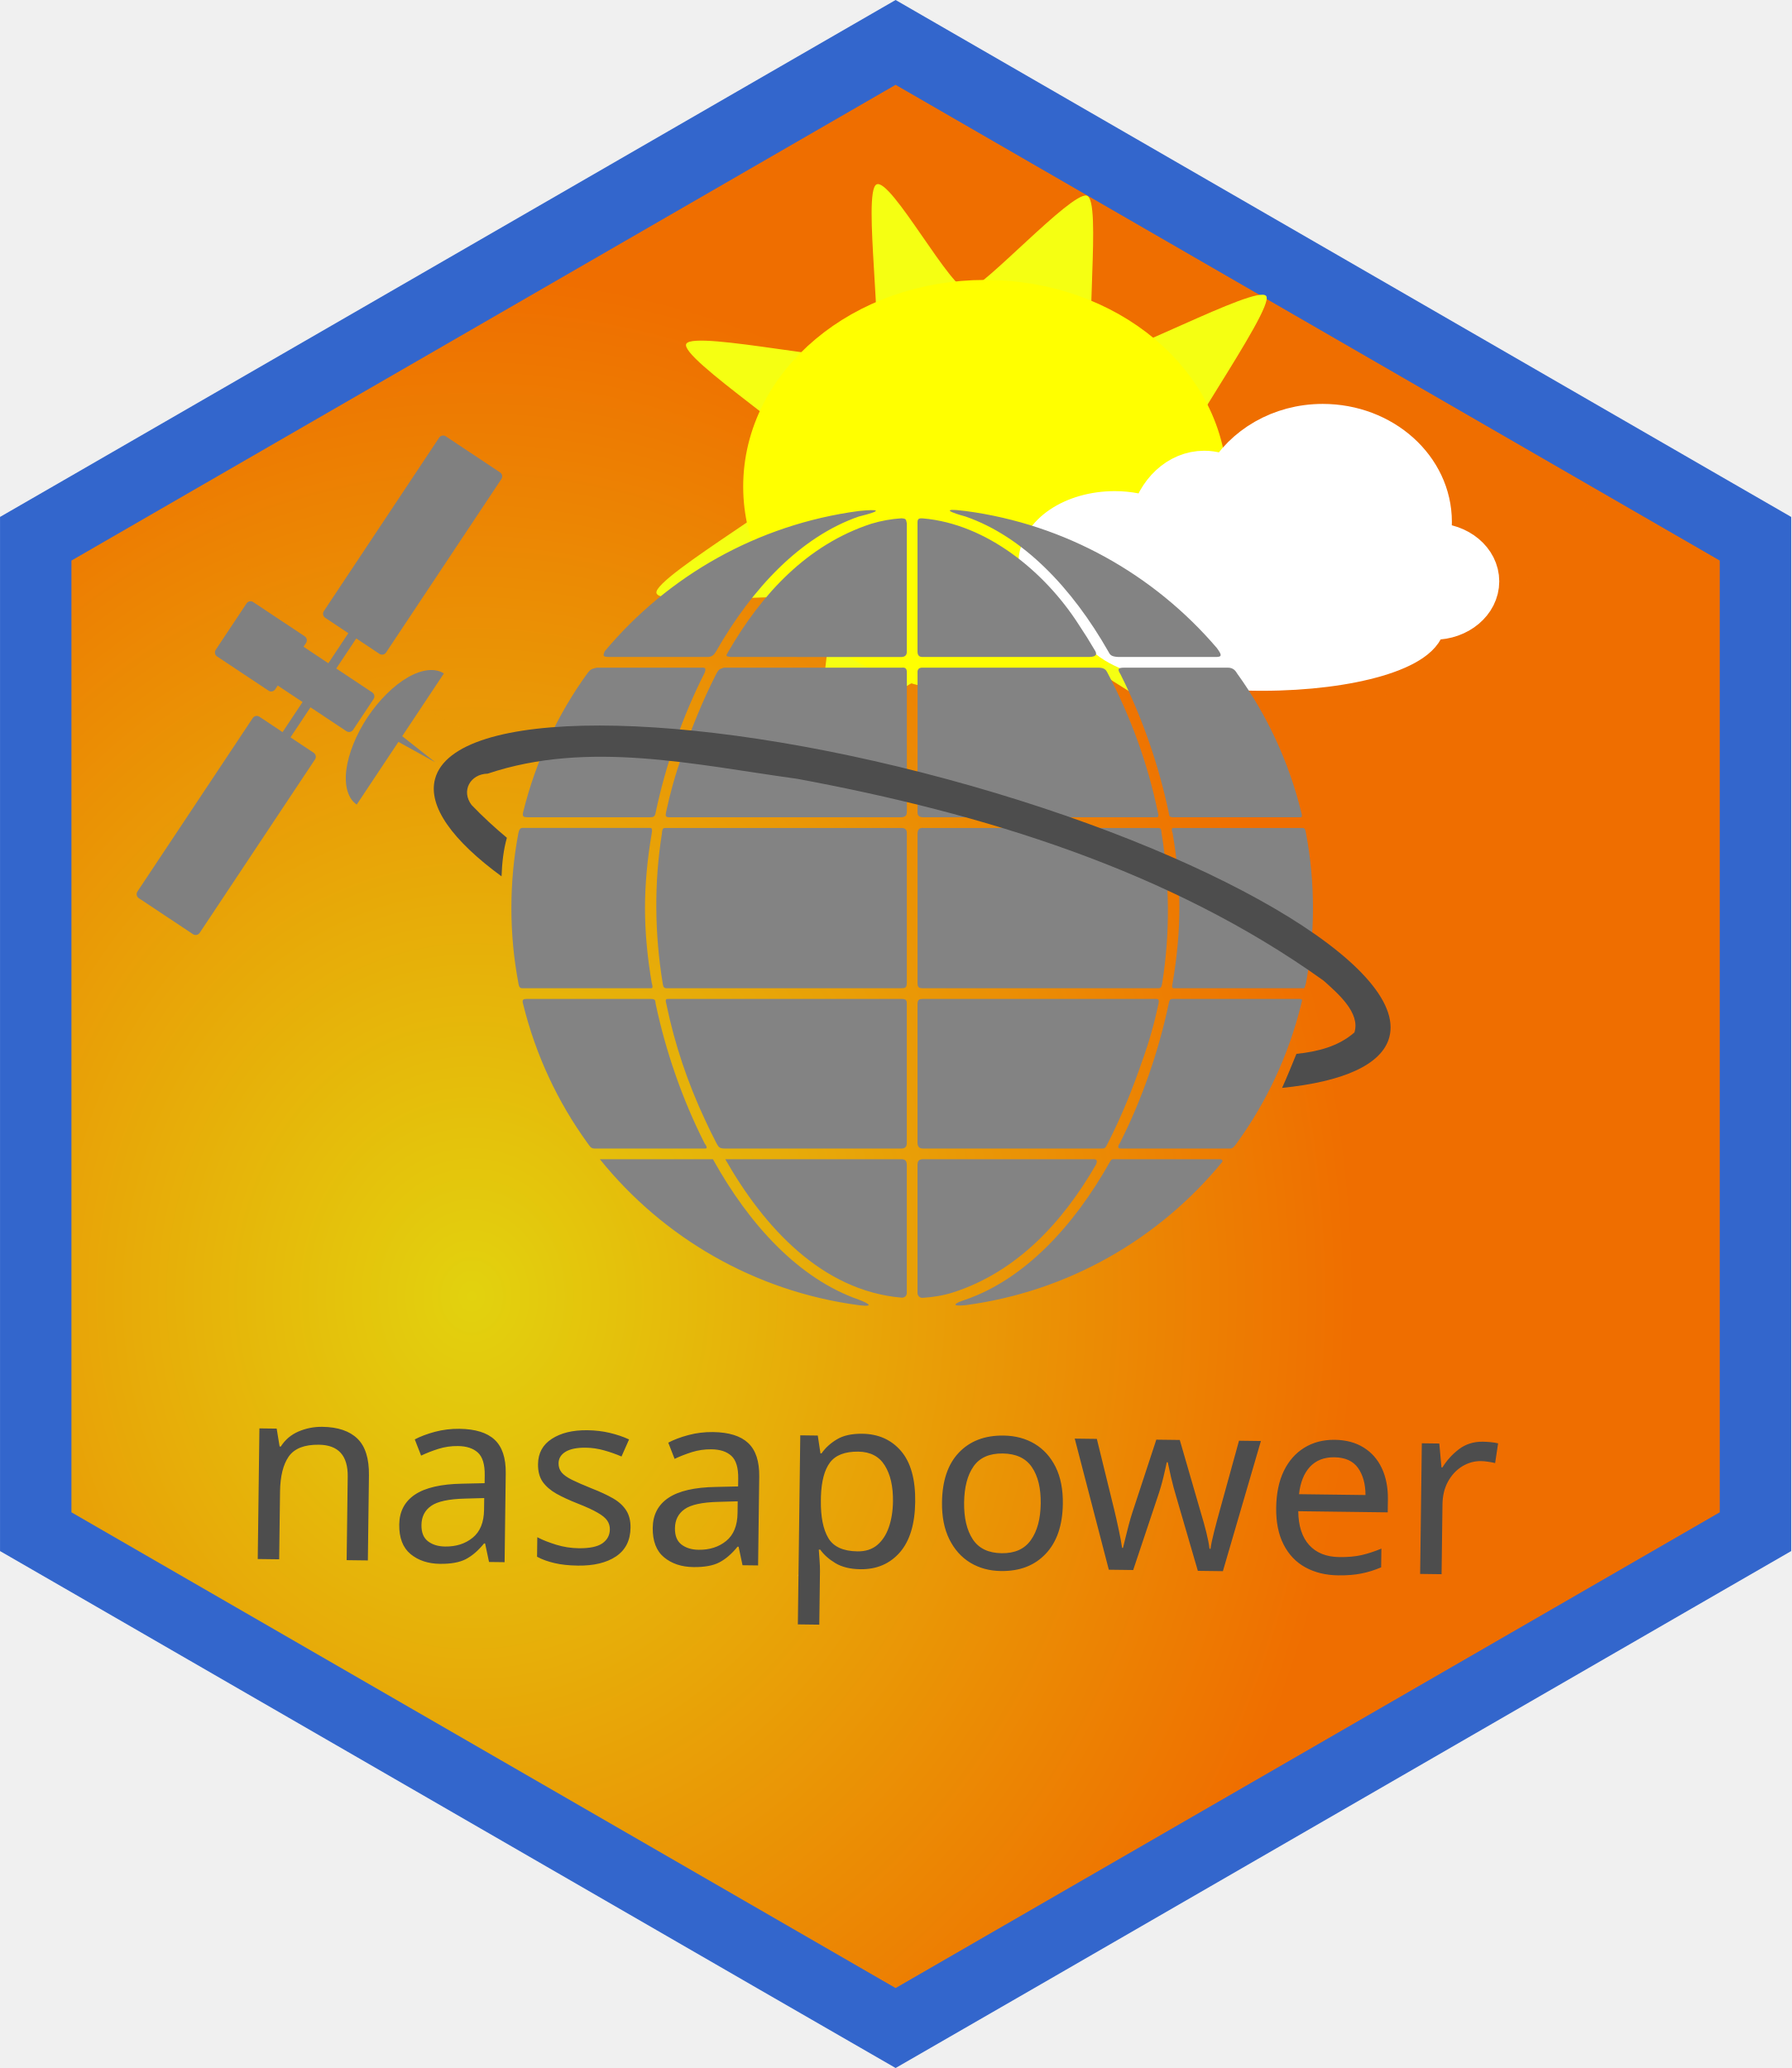
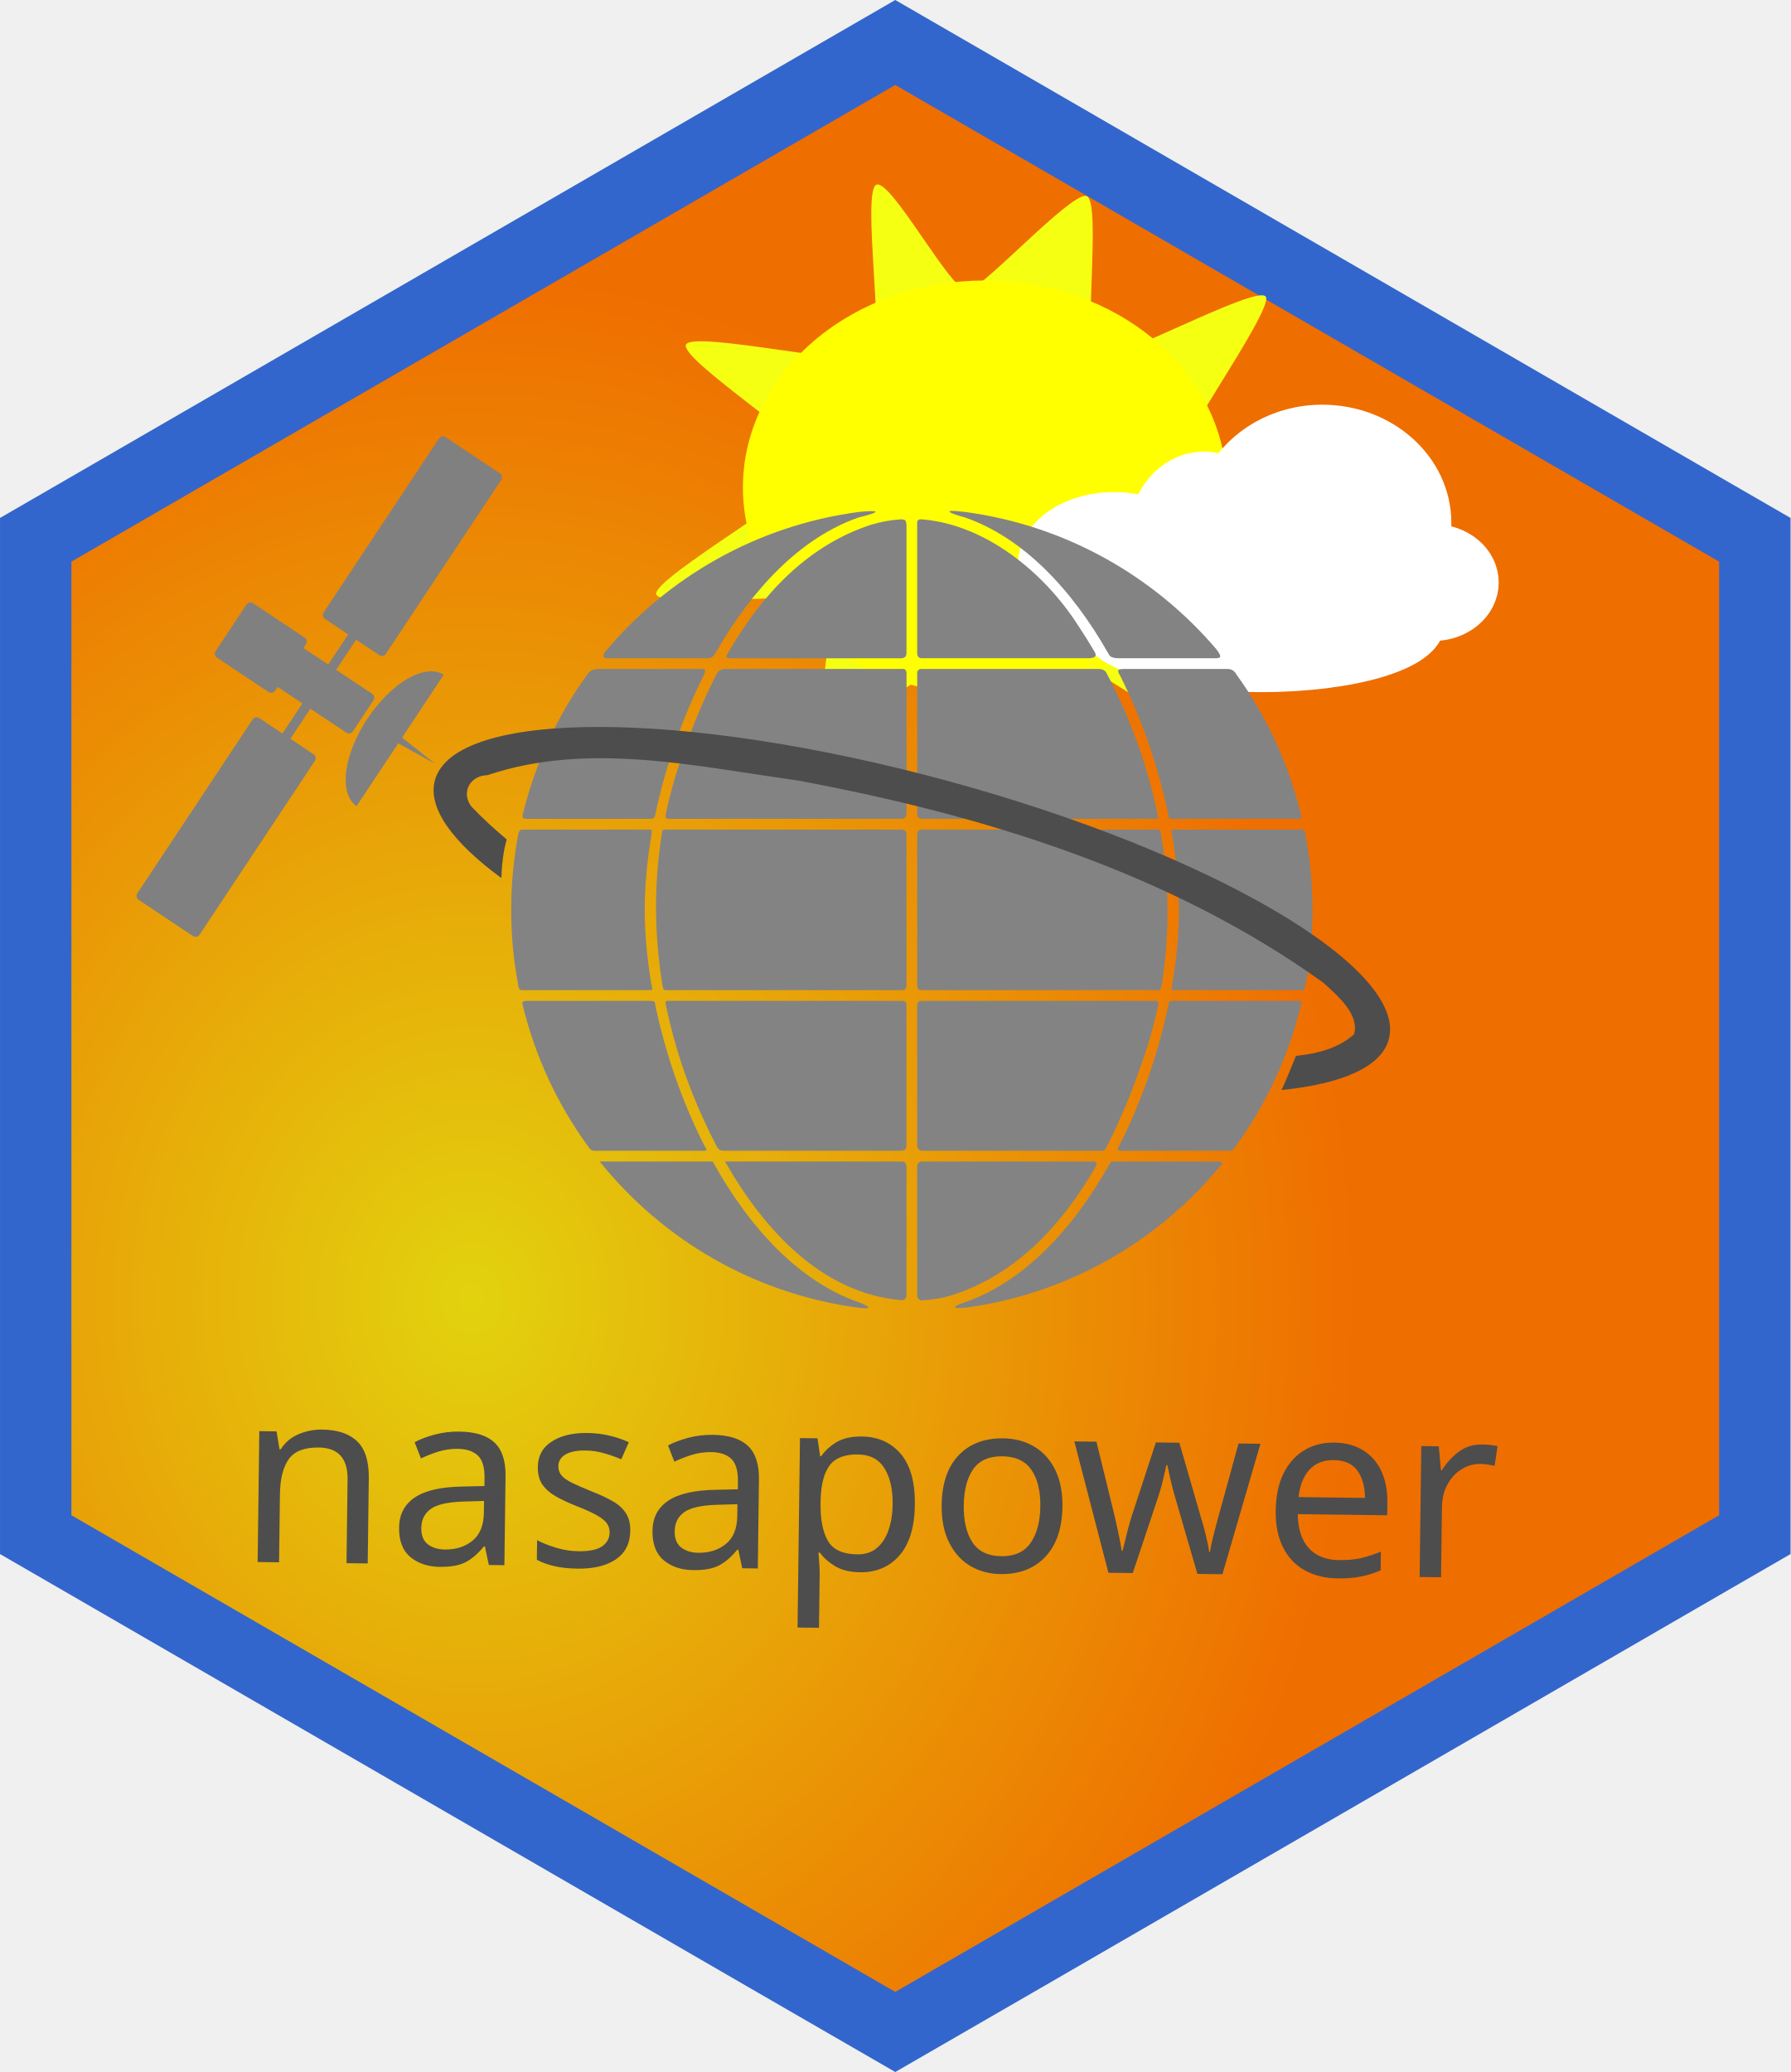
- <svg xmlns="http://www.w3.org/2000/svg" xmlns:xlink="http://www.w3.org/1999/xlink" id="svg2" viewBox="0 0 248.031 286.411" version="1.1" width="7cm" height="8.083cm">
+ <svg xmlns="http://www.w3.org/2000/svg" xmlns:xlink="http://www.w3.org/1999/xlink" id="svg2" viewBox="0 0 155.551 180" version="1.1" width="4.39cm" height="5.08cm">
  <defs id="defs4">
    <linearGradient id="linearGradient4187">
      <stop style="stop-color:#e2d20e;stop-opacity:1;" offset="0" id="stop4189" />
      <stop style="stop-color:#ef6e00;stop-opacity:1" offset="1" id="stop4191" />
    </linearGradient>
    <style id="style22186">.cls-1{fill:none;}.cls-2{fill:#ba6f38;}.cls-3{clip-path:url(#clip-path);}.cls-4{fill:#ed7d15;}.cls-5{opacity:0.25;fill:url(#linear-gradient);}.cls-6{fill:#ac5d12;}.cls-7{clip-path:url(#clip-path-2);}.cls-8{fill:#36a85d;}.cls-9{fill:#e6b35a;}.cls-10{fill:#fff;}.cls-11{opacity:0.94;}</style>
    <clipPath id="clip-path">
-       <polygon id="polygon22189" points="728.2,636.6 369.5,845 2.8,636.6 2.8,214.5 369.5,7.4 369.5,7.4 728.2,214.5 " class="cls-1" style="fill:none" />
+       <polygon id="polygon22189" points="369.5,845 2.8,636.6 2.8,214.5 369.5,7.4 369.5,7.4 728.2,214.5 728.2,636.6 " class="cls-1" style="fill:none" />
    </clipPath>
    <radialGradient xlink:href="#linearGradient4187" id="radialGradient4197" cx="193.673" cy="518.565" fx="193.673" fy="518.565" r="362.7" gradientTransform="matrix(0.9999999,0,0,1.154673,1.6295682e-5,-65.92175)" gradientUnits="userSpaceOnUse" />
    <radialGradient xlink:href="#linearGradient4187" id="radialGradient3409" gradientUnits="userSpaceOnUse" gradientTransform="matrix(0.9999999,0,0,1.154673,1.6295682e-5,-65.92175)" cx="193.673" cy="518.565" fx="193.673" fy="518.565" r="362.7" />
    <radialGradient xlink:href="#linearGradient4187" id="radialGradient3411" gradientUnits="userSpaceOnUse" gradientTransform="matrix(0.9999999,0,0,1.154673,1.6295682e-5,-65.92175)" cx="193.673" cy="518.565" fx="193.673" fy="518.565" r="362.7" />
  </defs>
-   <g id="layer1" transform="translate(1837.828,64.46644)">
-     <text xml:space="preserve" style="font-style:normal;font-weight:normal;font-size:40px;line-height:125%;font-family:sans-serif;letter-spacing:0px;word-spacing:0px;fill:#000000;fill-opacity:1;stroke:none;stroke-width:1px;stroke-linecap:butt;stroke-linejoin:miter;stroke-opacity:1" x="-1128.9" y="-11.741" id="text5476">
-       <tspan id="tspan5478" x="-1128.9" y="-11.741" />
+   <g id="layer1" transform="translate(1791.588,11.26101)">
+     <text xml:space="preserve" style="font-style:normal;font-weight:normal;line-height:0%;font-family:sans-serif;letter-spacing:0px;word-spacing:0px;fill:#000000;fill-opacity:1;stroke:none;stroke-width:1px;stroke-linecap:butt;stroke-linejoin:miter;stroke-opacity:1" x="-1128.9" y="-11.741" id="text5476">
+       <tspan id="tspan5478" x="-1128.9" y="-11.741" style="font-size:40px;line-height:1.25"> </tspan>
    </text>
    <g transform="matrix(0.7248484,1.295362,-1.295363,0.7248484,-671.2698,-964.1214)" id="g4147" style="fill:#004878;fill-opacity:1" />
-     <g id="g3388">
+     <g id="g3388" transform="matrix(0.6271428,0,0,0.6284677,-639.0072,29.25408)">
      <g style="fill:url(#radialGradient4197);fill-opacity:1" transform="matrix(0.3375497,0,0,0.3375497,-1837.862,-64.804)" clip-path="url(#clip-path)" id="g22203" class="cls-3">
        <circle id="circle22205" r="442.1" cy="437.4" cx="365.5" class="cls-4" style="fill:url(#radialGradient3409);fill-opacity:1" />
        <ellipse id="ellipse22207" ry="234.6" rx="315.2" cy="105.8" cx="366.9" class="cls-5" style="opacity:0.25;fill:url(#radialGradient3411);fill-opacity:1" />
      </g>
-       <path id="path22209" d="m -1599.687,1.423 -93.771,-54.143 -20.354,-11.747 -20.354,11.747 -93.771,54.143 -9.89,5.705 0,143.222 9.89,5.705 94.919,54.818 19.207,11.072 19.207,-11.072 94.919,-54.818 9.89,-5.705 0,-143.222 z m 0,143.56 -114.126,65.89 -114.126,-65.89 0,-131.813 114.126,-65.89 0,0 114.126,65.89 0,131.813 z" class="cls-6" style="fill:#3366cc;fill-opacity:1" />
-       <path id="path22217" d="m -1727.483,153.894 0.304,-0.304 -0.101,0 z" class="cls-9" style="fill:#e6b35a" />
-       <text transform="matrix(0.9999178,0.01282182,-0.01282182,0.9999178,0,0)" id="text4366" y="174.546" x="-1802.925" style="font-style:normal;font-weight:normal;font-size:33.755px;line-height:125%;font-family:sans-serif;letter-spacing:0px;word-spacing:0px;fill:#4d4d4d;fill-opacity:1;stroke:none;stroke-width:1px;stroke-linecap:butt;stroke-linejoin:miter;stroke-opacity:1;" xml:space="preserve">
-         <tspan style="font-style:normal;font-variant:normal;font-weight:normal;font-stretch:normal;font-size:33.755px;font-family:'Fira Code';-inkscape-font-specification:'Fira Code';fill:#4d4d4d;fill-opacity:1;" y="174.546" x="-1802.925" id="tspan4368">nasapower</tspan>
+       <path id="path22209" d="m -1599.687,1.423 -93.771,-54.143 -20.354,-11.747 -20.354,11.747 -93.771,54.143 -9.89,5.705 V 150.35 l 9.89,5.705 94.919,54.818 19.207,11.072 19.207,-11.072 94.919,-54.818 9.89,-5.705 V 7.128 Z m 0,143.56 -114.126,65.89 -114.126,-65.89 V 13.17 l 114.126,-65.89 v 0 l 114.126,65.89 z" class="cls-6" style="fill:#3366cc;fill-opacity:1" />
+       <path id="path22217" d="m -1727.483,153.894 0.304,-0.304 h -0.101 z" class="cls-9" style="fill:#e6b35a" />
+       <text transform="rotate(0.7346563)" id="text4366" y="174.546" x="-1802.925" style="font-style:normal;font-weight:normal;line-height:0%;font-family:sans-serif;letter-spacing:0px;word-spacing:0px;fill:#4d4d4d;fill-opacity:1;stroke:none;stroke-width:1px;stroke-linecap:butt;stroke-linejoin:miter;stroke-opacity:1" xml:space="preserve">
+         <tspan style="font-style:normal;font-variant:normal;font-weight:normal;font-stretch:normal;font-size:33.755px;line-height:1.25;font-family:'Fira Code';-inkscape-font-specification:'Fira Code';fill:#4d4d4d;fill-opacity:1" y="174.546" x="-1802.925" id="tspan4368">nasapower</tspan>
      </text>
      <g clip-path="none" id="g4448">
        <path id="path4994" style="fill:#f5ff12" d="m 247.07,101.724 c -1.668,1.481 -21.795,-13.541 -23.996,-12.81 -2.2,0.731 -0.64,27.504 -2.872,27.555 -2.232,0.05 -13.475,-22.338 -15.431,-23.168 -1.957,-0.83 -11.2,10.184 -13.222,9.108 -2.022,-1.075 1.826,-18.316 0.652,-20.173 -1.174,-1.856 -23.3,0.987 -23.877,-1.181 -0.578,-2.168 22.548,-15.416 22.655,-17.649 0.107,-2.232 -19.657,-14.956 -18.519,-16.881 1.139,-1.925 24.155,3.269 25.85,1.737 1.694,-1.531 -1.505,-22.803 0.484,-23.804 1.99,-1.001 10.47,14.96 12.665,14.618 2.195,-0.343 14.157,-13.455 16.417,-13.076 2.26,0.379 -0.601,21.232 1.341,22.292 1.942,1.06 22.28,-10.114 23.543,-8.374 1.263,1.741 -14.627,23.729 -13.789,25.835 0.838,2.106 18.048,2.1 17.633,4.235 -0.415,2.136 -21.25,6.926 -21.923,9.048 -0.674,2.122 14.058,21.206 12.39,22.687 z" transform="translate(-1915.251,-63.38231)" />
        <g id="g4444">
          <ellipse style="fill:#ffff00;fill-opacity:1;stroke:#ffff00;stroke-width:6.154;stroke-miterlimit:0.5;stroke-opacity:1" id="path4996" cx="-1701.404" cy="2.921" rx="30.436" ry="25.541" />
          <path id="path4990" style="fill:#ffffff;stroke:#ffffff;stroke-width:6.154;stroke-linecap:round;stroke-linejoin:round;stroke-miterlimit:0.5;stroke-opacity:1" d="m -1654.669,-5.449 c -5.8,0 -10.76,3.021 -13.2,7.36 -0.97,-0.543 -2.05,-0.875 -3.2,-0.875 -3.46,0 -6.34,2.785 -7.23,6.566 -1.52,-0.6 -3.28,-0.972 -5.16,-0.972 -5.67,0 -10.27,3.102 -10.27,6.923 0,3.448 3.77,6.285 8.67,6.809 -0.22,0.372 -0.4,0.744 -0.4,1.135 0,3.658 10.03,6.631 22.38,6.631 12.35,0 22.37,-2.973 22.37,-6.631 0,-0.246 -0.16,-0.474 -0.25,-0.713 0.54,0.134 1.09,0.275 1.68,0.275 3.3,0 5.98,-2.246 5.98,-5.01 0,-2.763 -2.68,-4.993 -5.98,-4.993 -0.4,0 -0.76,0.13 -1.14,0.194 0.33,-1.105 0.56,-2.238 0.56,-3.437 0,-7.315 -6.63,-13.262 -14.81,-13.262 z" />
        </g>
      </g>
      <g clip-path="none" id="layer1-7" transform="matrix(0.74,0,0,-0.74,-1982.586,464.5071)">
-         <path id="path3882" style="fill:#838383" d="m 356.28,470.56 c -19.511,2.603 -36.642,12.695 -48.41,27.312 l 21.156,0 c 6.821,-12.328 16.125,-22.392 27.256,-26.269 0.627,-0.226 3.895,-1.537 -10e-4,-1.043 z m 20.009,1.028 c 10.995,3.812 20.211,13.662 27.014,25.772 0.307,0.527 0.34,0.512 0.995,0.512 l 19.501,0 c 0.592,0.003 0.65,-0.317 0.503,-0.545 -11.764,-14.335 -28.729,-24.214 -48.018,-26.773 -2.891,-0.28 -2.095,0.366 0.006,1.034 z m -8.094,0.338 c -0.488,0 -0.888,0.407 -0.888,0.915 l 0,24.034 c 0.026,0.691 0.294,0.975 1.004,0.997 l 32.007,0 c 0.843,-0.007 0.474,-0.732 0.403,-0.976 -6.233,-10.804 -14.805,-20.111 -26.789,-23.962 -1.814,-0.583 -3.712,-0.872 -5.625,-1 -0.042,-0.006 -0.068,-0.009 -0.112,-0.009 z m -3.888,0.04 c -14.864,1.277 -25.747,13.198 -32.969,25.906 l 33.008,0 c 0.704,-0.026 0.928,-0.355 0.96,-1.03 l 0,-24.001 c 0,-0.497 -0.387,-0.875 -0.875,-0.875 z m -58.734,28.901 c -5.581,7.693 -9.714,16.489 -12.056,25.998 -0.298,0.962 0.065,1.008 0.791,1.008 l 23.007,0 c 1.061,-0.005 0.863,-0.283 1.008,-0.984 1.861,-8.788 4.963,-17.812 9.136,-26.036 0.818,-1.106 0.176,-0.992 -0.143,-0.981 l -20.449,0 c -0.699,-0.013 -0.935,0.508 -1.293,0.995 z m 24.1,0.029 c -0.741,1.424 -1.435,2.845 -2.085,4.258 -3.257,6.917 -5.721,14.226 -7.265,21.702 -0.294,1.114 -0.042,0.998 0.497,1.016 l 43.492,0 c 0.788,-0.014 1.021,-0.162 0.994,-1.007 l 0,-25.993 c -0.017,-0.648 -0.331,-0.998 -0.993,-1 l -33.009,0 c -1.04,-0.004 -1.22,0.242 -1.631,1.023 z m 37.634,-0.012 0,26 c 0.012,0.881 0.314,0.985 0.995,0.989 l 43.689,0 c 0.408,-0.017 0.585,-0.15 0.392,-1.002 -0.756,-3.566 -1.756,-7.096 -3.013,-10.56 -1.748,-5.112 -3.869,-10.387 -6.454,-15.446 -0.412,-0.85 -0.506,-0.991 -1.14,-0.992 l -33.453,0 c -0.649,-0.003 -0.983,0.339 -1.015,1.011 z m 37.86,-0.009 c 4.178,8.239 7.282,17.281 9.139,26.083 0.186,0.944 0.388,0.895 0.834,0.915 l 23.58,0 c 0.727,0.006 0.569,-0.213 0.381,-0.999 -2.341,-9.512 -6.476,-18.311 -12.058,-26.006 -0.58,-0.799 -0.777,-0.985 -1.257,-0.995 l -20.467,0 c -0.799,-1.6e-4 -0.312,0.79 -0.151,1.002 z m -112.55,29.982 c -0.857,4.538 -1.307,9.229 -1.307,14.016 0,4.792 0.446,9.462 1.304,14.002 0.185,0.854 0.441,0.98 0.694,0.998 l 24.009,0 c 0.388,-0.018 0.343,-0.495 0.248,-1.039 -0.825,-4.849 -1.255,-9.562 -1.255,-13.961 0,-4.416 0.434,-9.147 1.264,-14.016 0.311,-1.008 0.059,-1.003 -0.239,-0.984 l -24.027,0 c -0.567,-0.007 -0.647,0.642 -0.691,0.984 z m 26.997,-1.3e-4 c -1.499,9.269 -1.614,18.738 -0.131,27.994 0.067,1.002 0.245,1.021 0.822,1.022 l 44.028,0 c 0.737,-0.025 1.002,-0.404 0.977,-1.001 l 0,-27.999 c -0.028,-0.87 -0.277,-0.987 -0.994,-1.001 l -43.993,0 c -0.551,0.023 -0.602,0.341 -0.709,0.984 z m 47.696,0.035 0,27.963 c 0.035,0.649 0.283,1.083 1.031,1.018 l 43.993,0 c 0.679,-0.03 0.547,-0.419 0.644,-0.998 1.508,-9.275 1.61,-18.734 0.124,-28.001 -0.147,-0.848 -0.264,-1 -0.768,-1.001 l -44.028,0 c -0.838,-0.008 -0.991,0.271 -0.995,1.019 z m 47.738,-0.02 c 0.829,4.864 1.262,9.59 1.262,14.001 0,4.405 -0.431,9.125 -1.259,13.981 -0.324,0.994 -0.115,1.008 0.252,1.019 l 24.009,0 c 0.566,-0.01 0.575,-0.389 0.69,-0.981 0.861,-4.545 1.308,-9.221 1.308,-14.019 0,-4.787 -0.45,-9.479 -1.308,-14.019 -0.312,-1.24 -0.365,-0.985 -0.69,-0.981 l -23.991,0 c -0.515,-0.002 -0.373,0.426 -0.273,0.999 z m -121.53,31.992 c 2.35,9.535 6.507,18.378 12.112,26.086 0.502,0.607 0.73,0.713 1.692,0.923 l 19.412,0 c 0.893,0.034 1.05,-0.057 0.727,-0.987 -4.171,-8.221 -7.271,-17.241 -9.132,-26.025 -0.139,-0.85 -0.389,-0.97 -0.974,-0.987 l -23.025,0 c -0.755,0.013 -1.025,0.106 -0.812,0.991 z m 26.746,-0.008 c 0.753,3.566 1.734,7.086 2.986,10.548 1.757,5.117 3.883,10.381 6.466,15.438 0.401,0.696 0.502,0.741 1.355,1.031 l 33.254,0 c 0.763,0.062 1.012,-0.161 0.988,-1.074 l 0,-25.937 c -0.027,-0.482 -0.123,-0.929 -0.994,-0.989 l -43.528,0 c -0.683,0.024 -0.661,0.332 -0.526,0.983 z m 47.048,0.006 0,26.004 c -0.069,0.753 0.316,1.054 1.048,1.007 l 32.92,0 c 1,-0.043 1.314,-0.416 1.581,-0.967 4.324,-8.189 7.537,-16.999 9.41,-26.053 0.287,-1.089 0.016,-0.959 -0.508,-0.98 l -43.456,0 c -0.671,0.013 -1.039,0.309 -0.995,0.989 z m 46.983,-0.002 c -1.842,8.7 -4.902,17.632 -9.012,25.789 -0.625,0.976 -0.461,1.227 0.766,1.223 l 19.279,0 c 1.114,0.02 1.514,-0.644 1.816,-1.13 5.526,-7.654 9.627,-16.416 11.957,-25.859 0.338,-1.198 -0.002,-1.014 -0.395,-1.012 l -23.615,0 c -0.768,0.02 -0.658,0.325 -0.795,0.987 z m -105.52,30.078 c 11.747,14.043 28.525,23.726 47.571,26.255 3.884,0.395 4.552,0.09 -0.023,-1.035 -10.838,-3.759 -19.948,-13.385 -26.721,-25.259 -0.337,-0.565 -0.691,-0.959 -1.406,-1.026 l -18.812,0 c -0.877,0.056 -0.99,0.155 -0.61,1.064 z m 23.128,-0.071 c 6.213,10.76 14.769,20.037 26.779,23.945 1.87,0.566 3.745,0.887 5.603,1.012 0.909,-0.058 0.86,-0.192 1.022,-0.94 l 0,-23.982 c 0.022,-0.658 -0.311,-1.006 -1,-1.041 l -31.975,0.012 c -0.919,0.129 -0.966,0.128 -0.43,0.993 z m 35.404,0.002 0,24.015 c -0.031,0.839 0.183,0.981 1.046,0.92 11.857,-1.027 22.747,-9.909 29.141,-19.899 1.047,-1.559 2.034,-3.148 2.985,-4.766 0.347,-0.56 0.54,-1.204 -0.939,-1.265 l -31.219,0 c -0.624,-0.036 -1.012,0.232 -1.014,0.995 z m 35.732,-0.017 c -6.779,11.902 -15.905,21.552 -26.765,25.312 -2.446,0.651 -5.128,1.676 0.019,1.026 18.762,-2.498 35.32,-11.938 47.035,-25.648 0.93,-1.265 0.96,-1.635 -0.007,-1.668 l -18.478,0 c -1.271,0.071 -1.506,0.386 -1.805,0.979 z" />
+         <path id="path3882" style="fill:#838383" d="m 356.28,470.56 c -19.511,2.603 -36.642,12.695 -48.41,27.312 h 21.156 c 6.821,-12.328 16.125,-22.392 27.256,-26.269 0.627,-0.226 3.895,-1.537 -10e-4,-1.043 z m 20.009,1.028 c 10.995,3.812 20.211,13.662 27.014,25.772 0.307,0.527 0.34,0.512 0.995,0.512 h 19.501 c 0.592,0.003 0.65,-0.317 0.503,-0.545 -11.764,-14.335 -28.729,-24.214 -48.018,-26.773 -2.891,-0.28 -2.095,0.366 0.006,1.034 z m -8.094,0.338 c -0.488,0 -0.888,0.407 -0.888,0.915 v 24.034 c 0.026,0.691 0.294,0.975 1.004,0.997 h 32.007 c 0.843,-0.007 0.474,-0.732 0.403,-0.976 -6.233,-10.804 -14.805,-20.111 -26.789,-23.962 -1.814,-0.583 -3.712,-0.872 -5.625,-1 -0.042,-0.006 -0.068,-0.009 -0.112,-0.009 z m -3.888,0.04 c -14.864,1.277 -25.747,13.198 -32.969,25.906 h 33.008 c 0.704,-0.026 0.928,-0.355 0.96,-1.03 v -24.001 c 0,-0.497 -0.387,-0.875 -0.875,-0.875 z m -58.734,28.901 c -5.581,7.693 -9.714,16.489 -12.056,25.998 -0.298,0.962 0.065,1.008 0.791,1.008 h 23.007 c 1.061,-0.005 0.863,-0.283 1.008,-0.984 1.861,-8.788 4.963,-17.812 9.136,-26.036 0.818,-1.106 0.176,-0.992 -0.143,-0.981 h -20.449 c -0.699,-0.013 -0.935,0.508 -1.293,0.995 z m 24.1,0.029 c -0.741,1.424 -1.435,2.845 -2.085,4.258 -3.257,6.917 -5.721,14.226 -7.265,21.702 -0.294,1.114 -0.042,0.998 0.497,1.016 h 43.492 c 0.788,-0.014 1.021,-0.162 0.994,-1.007 v -25.993 c -0.017,-0.648 -0.331,-0.998 -0.993,-1 h -33.009 c -1.04,-0.004 -1.22,0.242 -1.631,1.023 z m 37.634,-0.012 v 26 c 0.012,0.881 0.314,0.985 0.995,0.989 h 43.689 c 0.408,-0.017 0.585,-0.15 0.392,-1.002 -0.756,-3.566 -1.756,-7.096 -3.013,-10.56 -1.748,-5.112 -3.869,-10.387 -6.454,-15.446 -0.412,-0.85 -0.506,-0.991 -1.14,-0.992 h -33.453 c -0.649,-0.003 -0.983,0.339 -1.015,1.011 z m 37.86,-0.009 c 4.178,8.239 7.282,17.281 9.139,26.083 0.186,0.944 0.388,0.895 0.834,0.915 h 23.58 c 0.727,0.006 0.569,-0.213 0.381,-0.999 -2.341,-9.512 -6.476,-18.311 -12.058,-26.006 -0.58,-0.799 -0.777,-0.985 -1.257,-0.995 h -20.467 c -0.799,-1.6e-4 -0.312,0.79 -0.151,1.002 z m -112.55,29.982 c -0.857,4.538 -1.307,9.229 -1.307,14.016 0,4.792 0.446,9.462 1.304,14.002 0.185,0.854 0.441,0.98 0.694,0.998 h 24.009 c 0.388,-0.018 0.343,-0.495 0.248,-1.039 -0.825,-4.849 -1.255,-9.562 -1.255,-13.961 0,-4.416 0.434,-9.147 1.264,-14.016 0.311,-1.008 0.059,-1.003 -0.239,-0.984 h -24.027 c -0.567,-0.007 -0.647,0.642 -0.691,0.984 z m 26.997,-1.3e-4 c -1.499,9.269 -1.614,18.738 -0.131,27.994 0.067,1.002 0.245,1.021 0.822,1.022 h 44.028 c 0.737,-0.025 1.002,-0.404 0.977,-1.001 v -27.999 c -0.028,-0.87 -0.277,-0.987 -0.994,-1.001 h -43.993 c -0.551,0.023 -0.602,0.341 -0.709,0.984 z m 47.696,0.035 v 27.963 c 0.035,0.649 0.283,1.083 1.031,1.018 h 43.993 c 0.679,-0.03 0.547,-0.419 0.644,-0.998 1.508,-9.275 1.61,-18.734 0.124,-28.001 -0.147,-0.848 -0.264,-1 -0.768,-1.001 h -44.028 c -0.838,-0.008 -0.991,0.271 -0.995,1.019 z m 47.738,-0.02 c 0.829,4.864 1.262,9.59 1.262,14.001 0,4.405 -0.431,9.125 -1.259,13.981 -0.324,0.994 -0.115,1.008 0.252,1.019 h 24.009 c 0.566,-0.01 0.575,-0.389 0.69,-0.981 0.861,-4.545 1.308,-9.221 1.308,-14.019 0,-4.787 -0.45,-9.479 -1.308,-14.019 -0.312,-1.24 -0.365,-0.985 -0.69,-0.981 h -23.991 c -0.515,-0.002 -0.373,0.426 -0.273,0.999 z m -121.53,31.992 c 2.35,9.535 6.507,18.378 12.112,26.086 0.502,0.607 0.73,0.713 1.692,0.923 h 19.412 c 0.893,0.034 1.05,-0.057 0.727,-0.987 -4.171,-8.221 -7.271,-17.241 -9.132,-26.025 -0.139,-0.85 -0.389,-0.97 -0.974,-0.987 h -23.025 c -0.755,0.013 -1.025,0.106 -0.812,0.991 z m 26.746,-0.008 c 0.753,3.566 1.734,7.086 2.986,10.548 1.757,5.117 3.883,10.381 6.466,15.438 0.401,0.696 0.502,0.741 1.355,1.031 h 33.254 c 0.763,0.062 1.012,-0.161 0.988,-1.074 v -25.937 c -0.027,-0.482 -0.123,-0.929 -0.994,-0.989 h -43.528 c -0.683,0.024 -0.661,0.332 -0.526,0.983 z m 47.048,0.006 v 26.004 c -0.069,0.753 0.316,1.054 1.048,1.007 h 32.92 c 1,-0.043 1.314,-0.416 1.581,-0.967 4.324,-8.189 7.537,-16.999 9.41,-26.053 0.287,-1.089 0.016,-0.959 -0.508,-0.98 h -43.456 c -0.671,0.013 -1.039,0.309 -0.995,0.989 z m 46.983,-0.002 c -1.842,8.7 -4.902,17.632 -9.012,25.789 -0.625,0.976 -0.461,1.227 0.766,1.223 h 19.279 c 1.114,0.02 1.514,-0.644 1.816,-1.13 5.526,-7.654 9.627,-16.416 11.957,-25.859 0.338,-1.198 -0.002,-1.014 -0.395,-1.012 h -23.615 c -0.768,0.02 -0.658,0.325 -0.795,0.987 z m -105.52,30.078 c 11.747,14.043 28.525,23.726 47.571,26.255 3.884,0.395 4.552,0.09 -0.023,-1.035 -10.838,-3.759 -19.948,-13.385 -26.721,-25.259 -0.337,-0.565 -0.691,-0.959 -1.406,-1.026 h -18.812 c -0.877,0.056 -0.99,0.155 -0.61,1.064 z m 23.128,-0.071 c 6.213,10.76 14.769,20.037 26.779,23.945 1.87,0.566 3.745,0.887 5.603,1.012 0.909,-0.058 0.86,-0.192 1.022,-0.94 v -23.982 c 0.022,-0.658 -0.311,-1.006 -1,-1.041 l -31.975,0.012 c -0.919,0.129 -0.966,0.128 -0.43,0.993 z m 35.404,0.002 v 24.015 c -0.031,0.839 0.183,0.981 1.046,0.92 11.857,-1.027 22.747,-9.909 29.141,-19.899 1.047,-1.559 2.034,-3.148 2.985,-4.766 0.347,-0.56 0.54,-1.204 -0.939,-1.265 h -31.219 c -0.624,-0.036 -1.012,0.232 -1.014,0.995 z m 35.732,-0.017 c -6.779,11.902 -15.905,21.552 -26.765,25.312 -2.446,0.651 -5.128,1.676 0.019,1.026 18.762,-2.498 35.32,-11.938 47.035,-25.648 0.93,-1.265 0.96,-1.635 -0.007,-1.668 h -18.478 c -1.271,0.071 -1.506,0.386 -1.805,0.979 z" />
        <path id="path4024" style="fill:#4d4d4d" d="m 435.53,511.22 c 0.965,2.122 1.817,4.266 2.688,6.375 0.002,0.004 0.03,-0.004 0.031,0 3.996,0.42 7.812,1.383 10.812,4 1.175,3.673 -3.128,7.332 -5.75,9.688 -28.847,20.674 -63.796,31.347 -98.5,37.781 -19.103,2.632 -39.129,7.283 -57.938,0.969 -3.253,-0.056 -5.032,-3.24 -3,-5.875 2.101,-2.189 4.296,-4.209 6.594,-6.125 -0.649,-2.294 -0.909,-4.742 -1,-7.219 -9.132,6.683 -13.834,13.093 -12.438,18.25 3.61,13.327 46.503,13.295 95.812,-0.062 49.309,-13.357 86.36,-34.986 82.75,-48.312 -1.401,-5.173 -8.743,-8.321 -20.062,-9.469 z" />
      </g>
      <g transform="matrix(0.1660662,-0.249844,0.249844,0.1660662,-2006.626,65.55375)" id="layer1-3">
-         <path id="path9574" d="m 477.69,477.655 c -1.227,0 -2.215,0.988 -2.215,2.215 l 0,28.541 c 0,1.227 0.988,2.215 2.215,2.215 l 2.101,0 0,13.762 -16.664,0 0,-12.839 c 0,-1.227 -0.988,-2.215 -2.216,-2.215 l -96.15,0 c -1.227,0 -2.215,0.988 -2.215,2.215 l 0,30.066 c 0,1.227 0.988,2.215 2.215,2.215 l 96.15,0 c 1.227,0 2.216,-0.988 2.216,-2.215 l 0,-12.839 16.664,0 0,19.932 c 0,1.227 0.988,2.215 2.215,2.215 l 17.078,0 c 1.227,0 2.215,-0.988 2.215,-2.215 l 0,-19.932 16.666,0 0,12.839 c 0,1.227 0.988,2.215 2.216,2.215 l 96.15,0 c 1.227,0 2.215,-0.988 2.215,-2.215 l 0,-30.066 c 0,-1.227 -0.988,-2.215 -2.215,-2.215 l -96.15,0 c -1.227,0 -2.216,0.988 -2.216,2.215 l 0,12.839 -16.666,0 0,-13.762 2.101,0 c 1.227,0 2.215,-0.988 2.215,-2.215 l 0,-28.541 c 0,-1.227 -0.988,-2.215 -2.215,-2.215 l -25.711,0 z m 12.856,75.593 c -9.512,0 -18.966,1.957 -25.692,5.321 -6.726,3.363 -10.641,8.09 -10.641,12.846 l 34.756,0 1.577,19.359 1.577,-19.359 34.756,0 c 0,-4.756 -3.915,-9.483 -10.641,-12.846 -6.726,-3.363 -16.18,-5.321 -25.692,-5.321 z" style="color:#000000;clip-rule:nonzero;display:inline;overflow:visible;visibility:visible;color-interpolation:sRGB;color-interpolation-filters:linearRGB;fill:#808080;fill-opacity:1;fill-rule:nonzero;stroke:none;stroke-width:15;marker:none;color-rendering:auto;image-rendering:auto;shape-rendering:auto;text-rendering:auto;enable-background:accumulate" />
+         <path id="path9574" d="m 477.69,477.655 c -1.227,0 -2.215,0.988 -2.215,2.215 v 28.541 c 0,1.227 0.988,2.215 2.215,2.215 h 2.101 v 13.762 h -16.664 v -12.839 c 0,-1.227 -0.988,-2.215 -2.216,-2.215 h -96.15 c -1.227,0 -2.215,0.988 -2.215,2.215 v 30.066 c 0,1.227 0.988,2.215 2.215,2.215 h 96.15 c 1.227,0 2.216,-0.988 2.216,-2.215 v -12.839 h 16.664 v 19.932 c 0,1.227 0.988,2.215 2.215,2.215 h 17.078 c 1.227,0 2.215,-0.988 2.215,-2.215 v -19.932 h 16.666 v 12.839 c 0,1.227 0.988,2.215 2.216,2.215 h 96.15 c 1.227,0 2.215,-0.988 2.215,-2.215 v -30.066 c 0,-1.227 -0.988,-2.215 -2.215,-2.215 h -96.15 c -1.227,0 -2.216,0.988 -2.216,2.215 v 12.839 h -16.666 v -13.762 h 2.101 c 1.227,0 2.215,-0.988 2.215,-2.215 v -28.541 c 0,-1.227 -0.988,-2.215 -2.215,-2.215 z m 12.856,75.593 c -9.512,0 -18.966,1.957 -25.692,5.321 -6.726,3.363 -10.641,8.09 -10.641,12.846 h 34.756 l 1.577,19.359 1.577,-19.359 h 34.756 c 0,-4.756 -3.915,-9.483 -10.641,-12.846 -6.726,-3.363 -16.18,-5.321 -25.692,-5.321 z" style="color:#000000;clip-rule:nonzero;display:inline;overflow:visible;visibility:visible;color-interpolation:sRGB;color-interpolation-filters:linearRGB;fill:#808080;fill-opacity:1;fill-rule:nonzero;stroke:none;stroke-width:15;marker:none;color-rendering:auto;image-rendering:auto;shape-rendering:auto;text-rendering:auto;enable-background:accumulate" />
      </g>
    </g>
  </g>
</svg>
